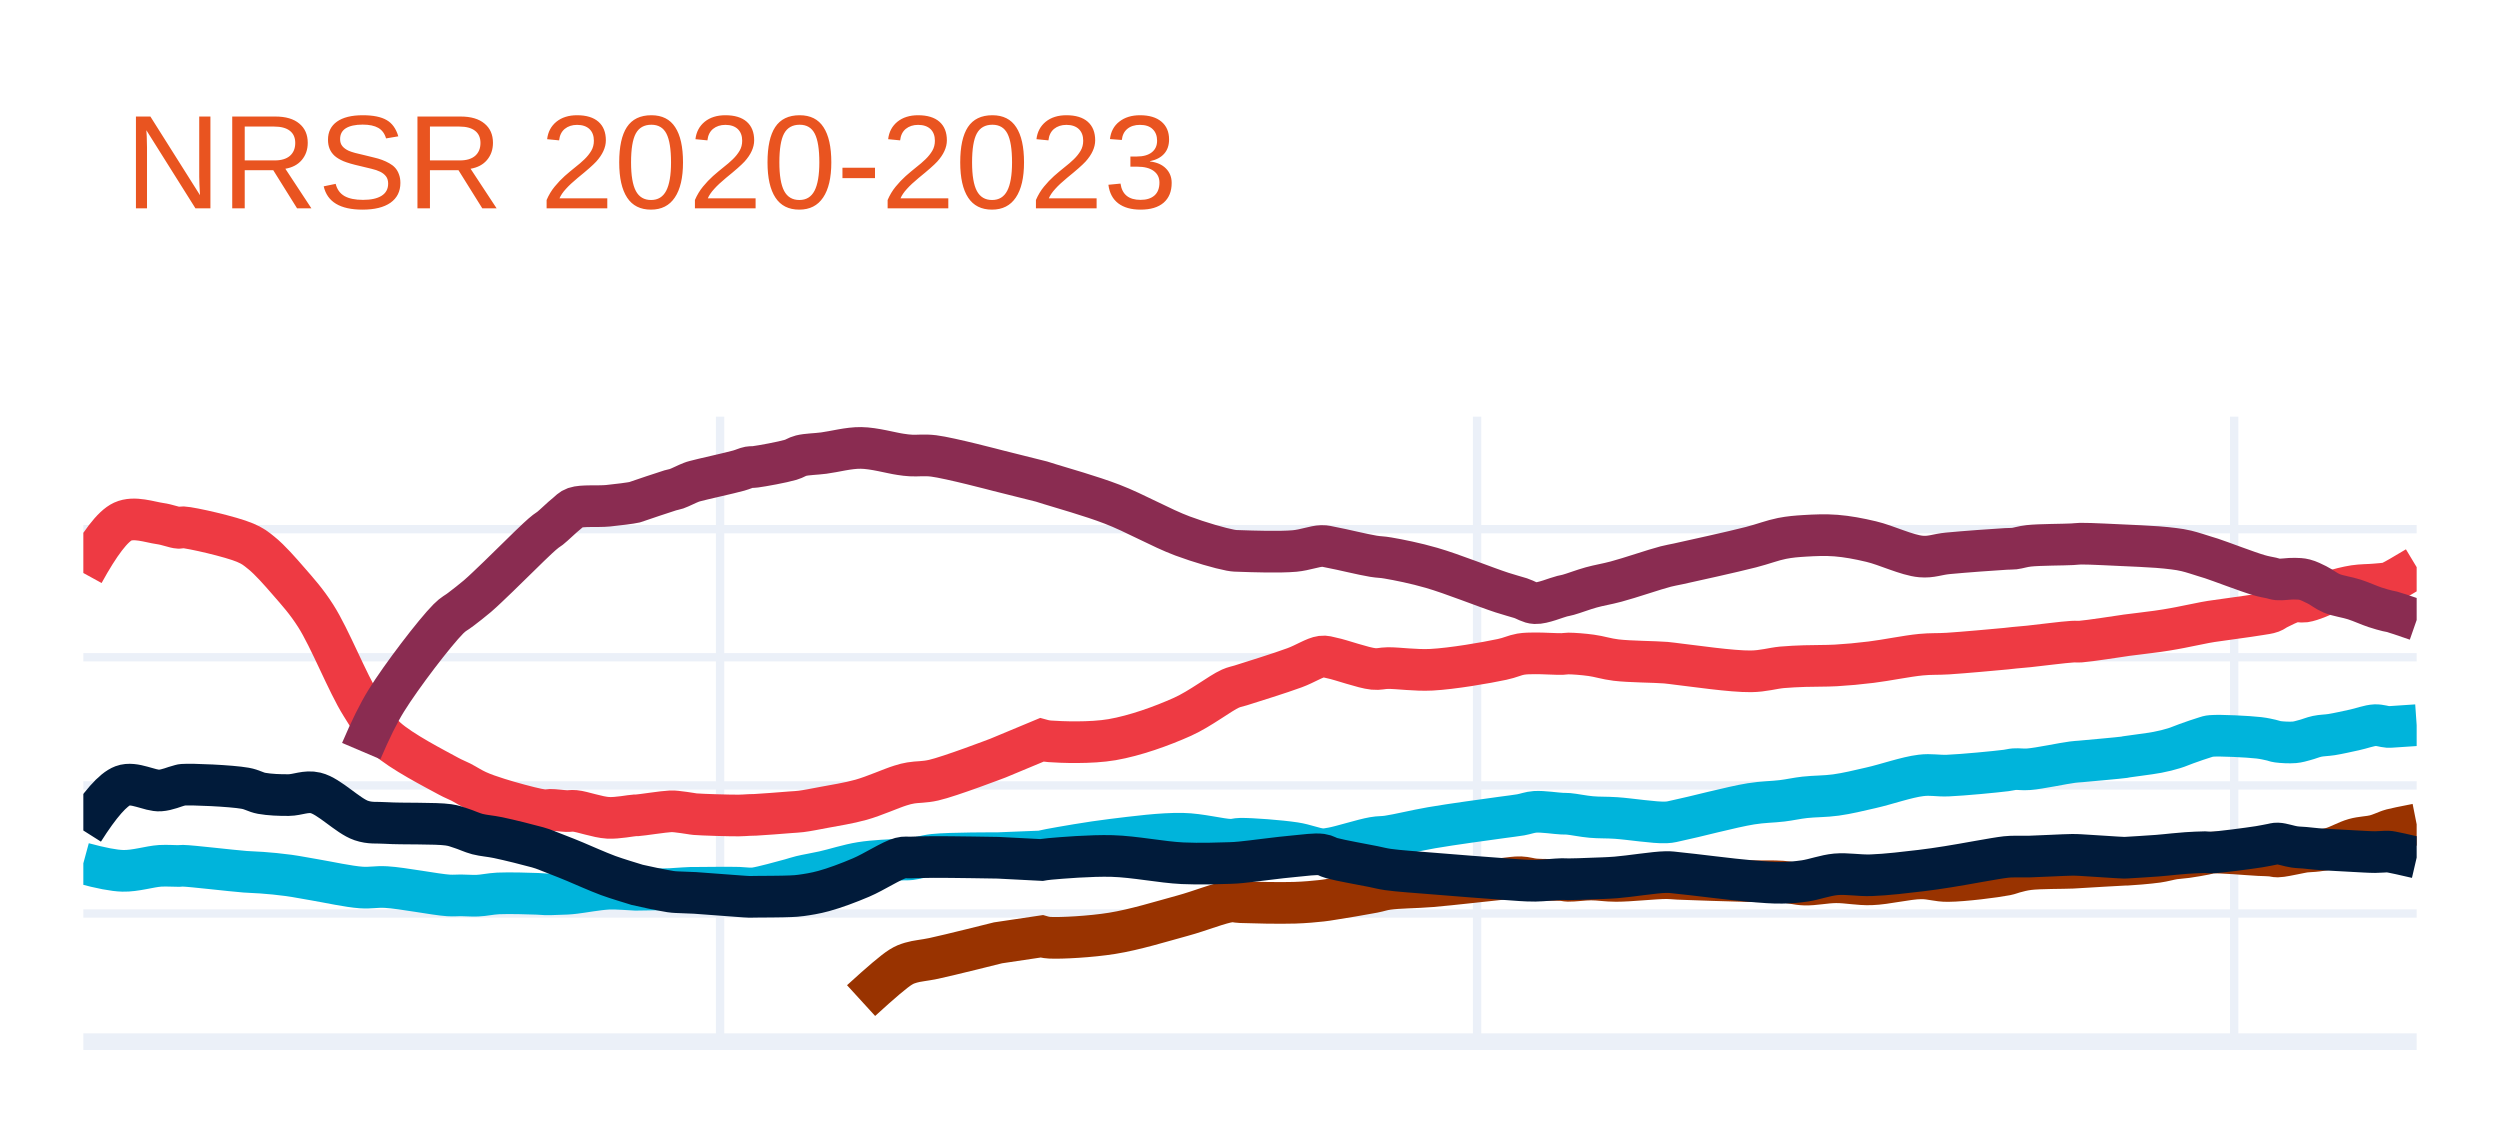
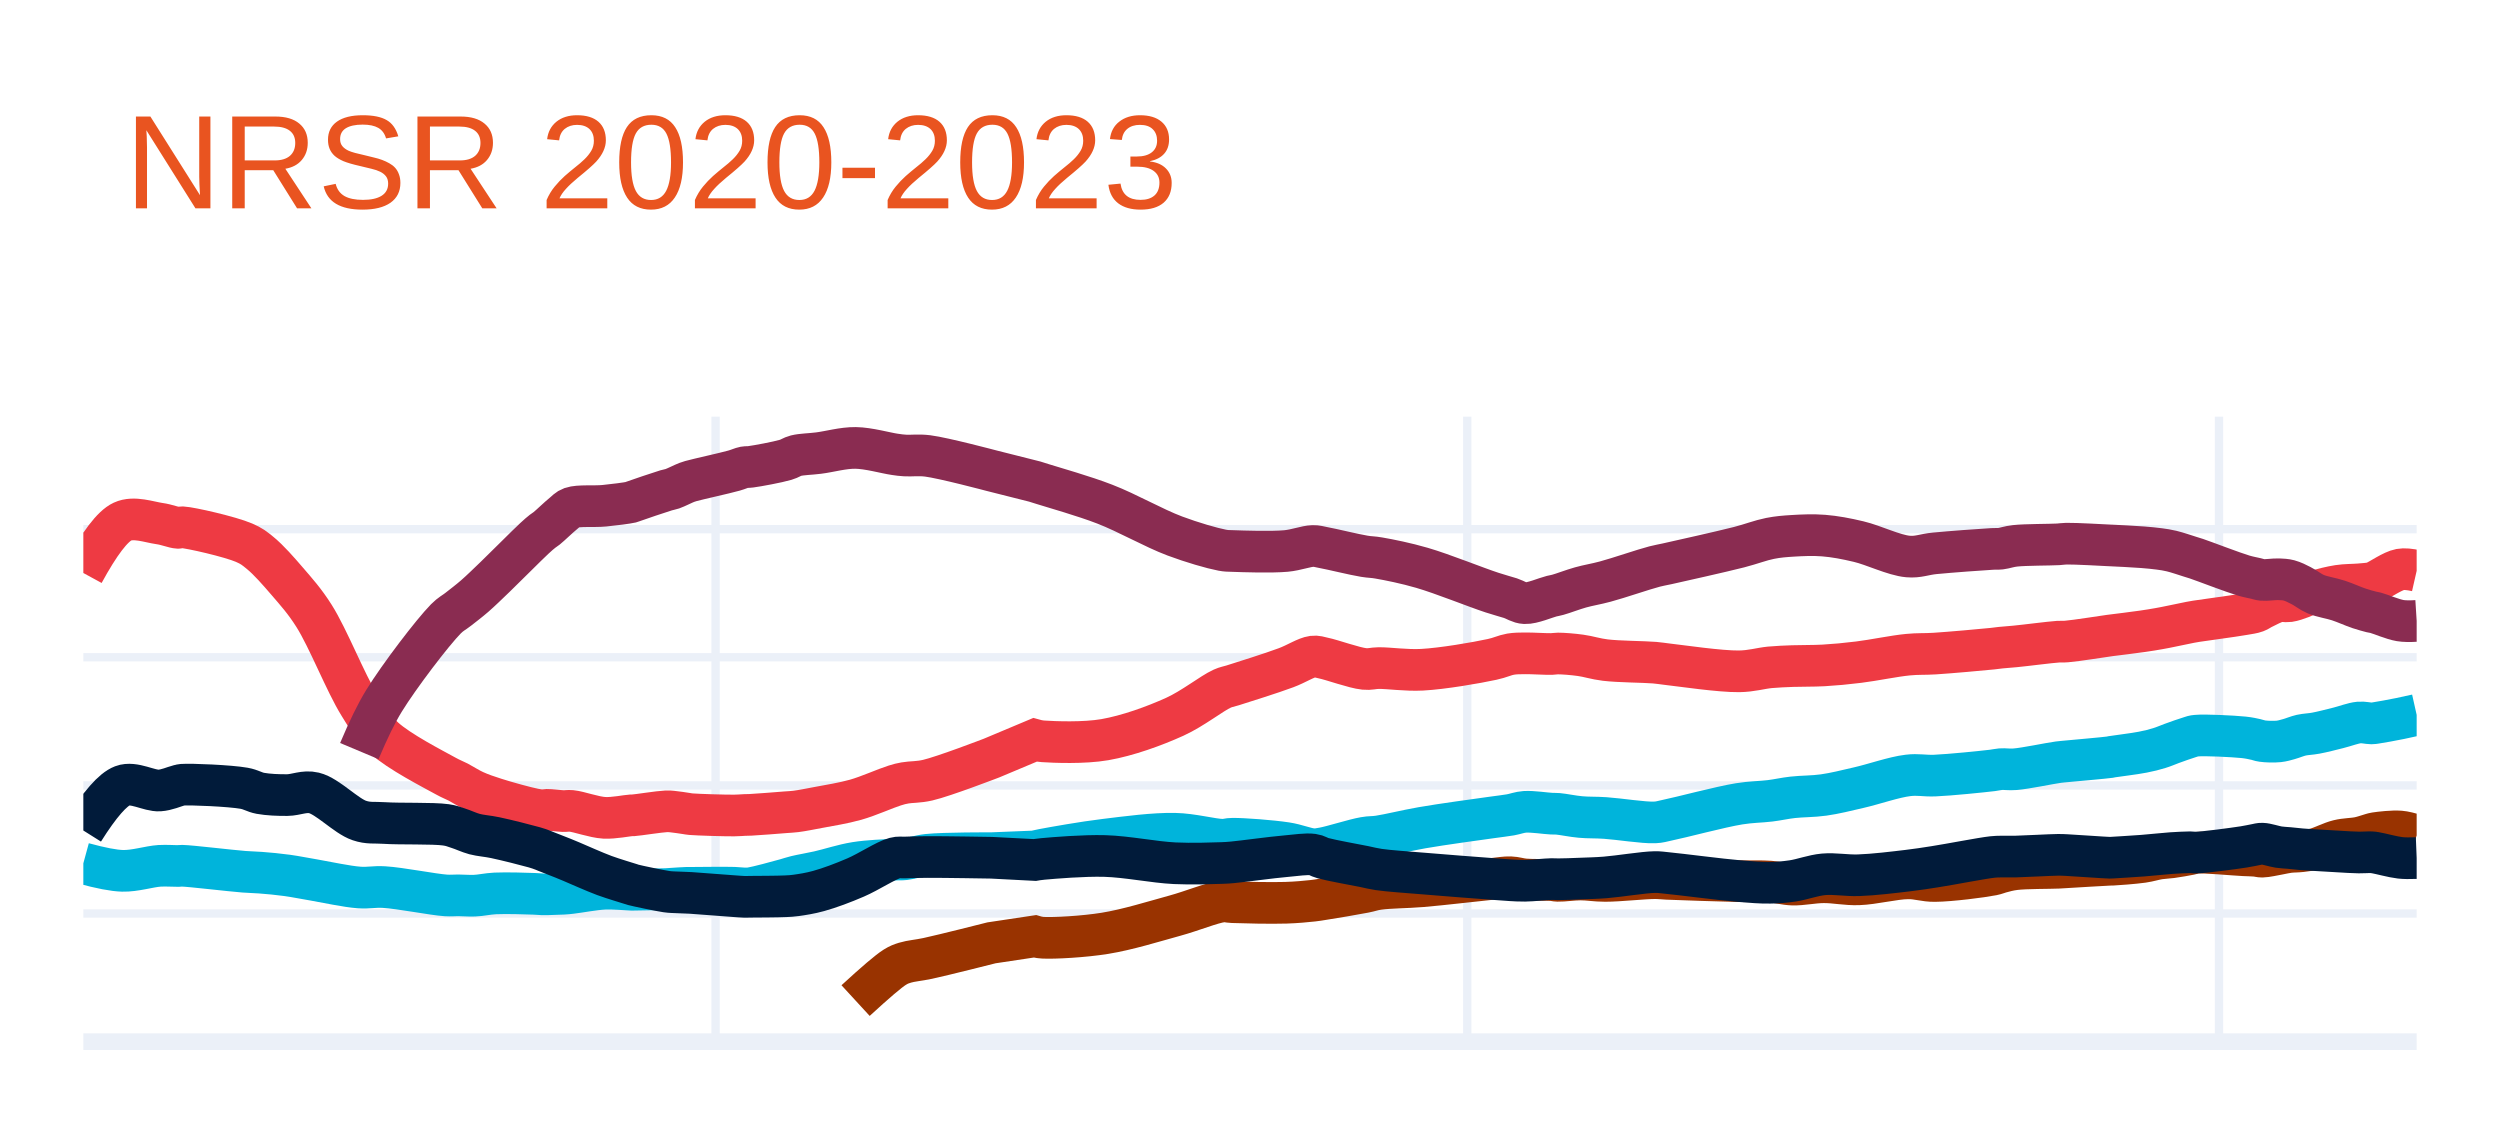
<svg xmlns="http://www.w3.org/2000/svg" class="main-svg" width="300" height="135" style="" viewBox="0 0 300 135">
  <rect x="0" y="0" width="300" height="135" style="fill: rgb(255, 255, 255); fill-opacity: 1;" />
-   <defs id="defs-389571">
+   <defs id="defs-5ba029">
    <g class="clips">
-       <clipPath id="clip389571xyplot" class="plotclip">
+       <clipPath id="clip5ba029xyplot" class="plotclip">
        <rect width="280" height="75" />
      </clipPath>
-       <clipPath class="axesclip" id="clip389571x">
+       <clipPath class="axesclip" id="clip5ba029x">
        <rect x="10" y="0" width="280" height="135" />
      </clipPath>
-       <clipPath class="axesclip" id="clip389571y">
+       <clipPath class="axesclip" id="clip5ba029y">
        <rect x="0" y="50" width="300" height="75" />
      </clipPath>
-       <clipPath class="axesclip" id="clip389571xy">
+       <clipPath class="axesclip" id="clip5ba029xy">
        <rect x="10" y="50" width="280" height="75" />
      </clipPath>
    </g>
    <g class="gradients" />
    <g class="patterns" />
  </defs>
  <g class="bglayer" />
  <g class="layer-below">
    <g class="imagelayer" />
    <g class="shapelayer" />
  </g>
  <g class="cartesianlayer">
    <g class="subplot xy">
      <g class="layer-subplot">
        <g class="shapelayer" />
        <g class="imagelayer" />
      </g>
      <g class="gridlayer">
        <g class="x">
-           <path class="xgrid crisp" transform="translate(86.41,0)" d="M0,50v75" style="stroke: rgb(235, 240, 248); stroke-opacity: 1; stroke-width: 1px;" />
-           <path class="xgrid crisp" transform="translate(177.25,0)" d="M0,50v75" style="stroke: rgb(235, 240, 248); stroke-opacity: 1; stroke-width: 1px;" />
-           <path class="xgrid crisp" transform="translate(268.1,0)" d="M0,50v75" style="stroke: rgb(235, 240, 248); stroke-opacity: 1; stroke-width: 1px;" />
+           <path class="xgrid crisp" transform="translate(85.87,0)" d="M0,50v75" style="stroke: rgb(235, 240, 248); stroke-opacity: 1; stroke-width: 1px;" />
+           <path class="xgrid crisp" transform="translate(176.07,0)" d="M0,50v75" style="stroke: rgb(235, 240, 248); stroke-opacity: 1; stroke-width: 1px;" />
+           <path class="xgrid crisp" transform="translate(266.28,0)" d="M0,50v75" style="stroke: rgb(235, 240, 248); stroke-opacity: 1; stroke-width: 1px;" />
        </g>
        <g class="y">
          <path class="ygrid crisp" transform="translate(0,109.62)" d="M10,0h280" style="stroke: rgb(235, 240, 248); stroke-opacity: 1; stroke-width: 1px;" />
          <path class="ygrid crisp" transform="translate(0,94.25)" d="M10,0h280" style="stroke: rgb(235, 240, 248); stroke-opacity: 1; stroke-width: 1px;" />
          <path class="ygrid crisp" transform="translate(0,78.87)" d="M10,0h280" style="stroke: rgb(235, 240, 248); stroke-opacity: 1; stroke-width: 1px;" />
          <path class="ygrid crisp" transform="translate(0,63.5)" d="M10,0h280" style="stroke: rgb(235, 240, 248); stroke-opacity: 1; stroke-width: 1px;" />
        </g>
      </g>
      <g class="zerolinelayer">
        <path class="yzl zl crisp" transform="translate(0,125)" d="M10,0h280" style="stroke: rgb(235, 240, 248); stroke-opacity: 1; stroke-width: 2px;" />
      </g>
      <path class="xlines-below" />
      <path class="ylines-below" />
      <g class="overlines-below" />
      <g class="xaxislayer-below" />
      <g class="yaxislayer-below" />
      <g class="overaxes-below" />
-       <g class="plot" transform="translate(10,50)" clip-path="url(#clip389571xyplot)">
+       <g class="plot" transform="translate(10,50)" clip-path="url(#clip5ba029xyplot)">
        <g class="scatterlayer mlayer">
-           <g class="trace scatter trace917a0d" style="stroke-miterlimit: 2; opacity: 1;">
+           <g class="trace scatter trace3e0af5" style="stroke-miterlimit: 2; opacity: 1;">
            <g class="fills" />
            <g class="errorbars" />
            <g class="lines">
-               <path class="js-line" d="M0,18.76Q2.93,13.42 4.73,12.59C6.1,11.96 7.98,12.66 9.21,12.83C10.09,12.95 10.97,13.32 11.45,13.34C11.68,13.35 11.69,13.26 11.95,13.27C12.97,13.32 17.75,14.41 19.41,15.12C20.33,15.51 20.69,15.8 21.4,16.38C22.4,17.19 23.59,18.55 24.64,19.76C25.75,21.04 26.75,22.13 27.88,23.9C29.59,26.57 31.69,31.95 33.35,34.59C34.41,36.29 34.97,37.29 36.34,38.54C38.16,40.2 42.25,42.28 43.8,43.13C44.48,43.5 44.77,43.58 45.3,43.85C45.92,44.17 46.58,44.61 47.29,44.93C48.06,45.28 48.81,45.53 49.78,45.84C51.1,46.26 53.52,46.92 54.51,47.11C54.96,47.2 55.23,47.23 55.5,47.23C55.69,47.23 55.78,47.18 56,47.18C56.44,47.17 57.44,47.31 57.99,47.33C58.38,47.34 58.55,47.27 58.99,47.31C59.88,47.39 61.71,48.07 62.97,48.14C64.1,48.2 65.73,47.86 66.2,47.84C66.33,47.83 66.32,47.85 66.45,47.84C66.98,47.81 69.64,47.39 70.44,47.36C70.78,47.35 70.88,47.36 71.18,47.39C71.64,47.43 72.52,47.57 72.92,47.63C73.14,47.66 73.16,47.68 73.42,47.7C74.24,47.77 77.51,47.87 78.65,47.86C79.21,47.86 79.53,47.81 79.89,47.8C80.17,47.79 80.29,47.8 80.64,47.78C81.48,47.74 83.88,47.55 84.87,47.47C85.41,47.43 85.62,47.43 86.12,47.37C86.86,47.28 87.83,47.08 88.85,46.89C90.16,46.64 91.83,46.39 93.33,45.97C94.9,45.53 96.98,44.59 98.06,44.26C98.6,44.09 98.81,44.04 99.31,43.95C100.04,43.82 100.92,43.88 102.04,43.62C103.98,43.18 109.76,40.97 109.76,40.97C109.76,40.97 109.76,40.97 109.76,40.97C109.76,40.97 114.99,38.79 114.99,38.79C114.99,38.79 114.99,38.79 114.99,38.79C114.99,38.79 115.49,38.93 115.98,38.96C117.31,39.06 120.91,39.2 123.45,38.76C126.22,38.28 129.42,37.13 131.91,36.01C134.06,35.04 136.41,33.19 137.64,32.64C138.19,32.4 138.31,32.43 138.88,32.25C140.19,31.83 143.57,30.79 145.35,30.13C146.63,29.66 147.75,28.9 148.59,28.79C149.09,28.73 149.28,28.85 149.83,28.96C150.94,29.18 153.57,30.15 154.81,30.27C155.53,30.34 155.81,30.18 156.55,30.17C157.83,30.16 159.83,30.47 161.78,30.37C164.27,30.24 168.33,29.54 170.24,29.13C171.24,28.92 171.77,28.62 172.48,28.5C173.09,28.4 173.55,28.41 174.22,28.4C175.13,28.39 176.76,28.5 177.46,28.48C177.79,28.47 177.88,28.42 178.2,28.42C178.82,28.42 180.01,28.51 180.94,28.64C181.92,28.77 182.76,29.07 183.93,29.21C185.57,29.41 188.57,29.41 189.9,29.52C190.57,29.58 190.69,29.62 191.4,29.7C193.1,29.89 197.81,30.59 200.11,30.56C201.61,30.54 202.69,30.19 203.84,30.08C204.82,29.99 205.6,29.97 206.58,29.93C207.73,29.89 209.03,29.92 210.31,29.85C211.68,29.77 213.01,29.65 214.54,29.46C216.36,29.24 218.83,28.72 220.52,28.56C221.76,28.44 222.47,28.51 223.75,28.43C225.63,28.31 229.44,27.96 230.72,27.84C231.2,27.79 231.34,27.77 231.72,27.73C232.22,27.68 232.72,27.64 233.46,27.57C234.73,27.44 237.62,27.06 238.68,27C239.14,26.97 239.22,27.02 239.68,26.99C240.74,26.91 244.28,26.36 244.91,26.27C245.05,26.25 245.03,26.25 245.16,26.23C245.67,26.16 247.84,25.91 248.89,25.76C249.66,25.65 250.27,25.55 250.88,25.44C251.41,25.35 251.82,25.26 252.37,25.15C253.04,25.02 254.06,24.8 254.61,24.7C254.93,24.64 254.99,24.63 255.36,24.57C256.37,24.41 259.79,23.97 261.08,23.75C261.74,23.64 262.18,23.6 262.58,23.45C262.88,23.34 263.01,23.19 263.32,23.04C263.82,22.8 264.72,22.31 265.32,22.19C265.77,22.1 266.13,22.25 266.56,22.19C267.04,22.12 267.54,21.93 268.05,21.74C268.62,21.53 269.14,21.2 269.8,20.98C270.6,20.71 271.64,20.45 272.53,20.31C273.37,20.18 274.3,20.2 275.02,20.13C275.58,20.08 276.16,20.05 276.52,19.96C276.73,19.91 276.78,19.89 277.01,19.78Q277.59,19.51 280,18.06" style="vector-effect: non-scaling-stroke; fill: none; stroke: rgb(238, 58, 67); stroke-opacity: 1; stroke-width: 5px; opacity: 1;" />
+               <path class="js-line" d="M0,18.76Q2.91,13.42 4.7,12.59C6.05,11.96 7.92,12.66 9.14,12.83C10.02,12.95 10.89,13.32 11.37,13.34C11.59,13.35 11.6,13.26 11.86,13.27C12.87,13.32 17.63,14.41 19.28,15.12C20.19,15.51 20.55,15.8 21.25,16.38C22.24,17.19 23.43,18.55 24.47,19.76C25.57,21.04 26.56,22.13 27.68,23.9C29.38,26.58 31.47,31.95 33.12,34.59C34.18,36.29 34.72,37.29 36.08,38.54C37.89,40.2 41.96,42.28 43.5,43.13C44.17,43.5 44.45,43.58 44.98,43.85C45.59,44.17 46.24,44.61 46.95,44.93C47.72,45.28 48.46,45.53 49.43,45.84C50.74,46.26 53.13,46.92 54.12,47.11C54.57,47.2 54.84,47.23 55.11,47.23C55.3,47.23 55.38,47.18 55.6,47.18C56.04,47.17 57.03,47.31 57.58,47.33C57.97,47.34 58.13,47.27 58.57,47.31C59.45,47.39 61.27,48.07 62.52,48.14C63.64,48.2 65.28,47.86 65.74,47.84C65.87,47.83 65.85,47.85 65.98,47.84C66.5,47.81 69.14,47.39 69.94,47.36C70.28,47.35 70.38,47.36 70.68,47.39C71.14,47.43 72.01,47.57 72.41,47.63C72.62,47.66 72.65,47.68 72.9,47.7C73.71,47.77 76.95,47.87 78.09,47.86C78.65,47.86 78.97,47.81 79.33,47.8C79.61,47.79 79.72,47.8 80.07,47.78C80.9,47.74 83.28,47.55 84.27,47.47C84.81,47.43 85.02,47.43 85.51,47.37C86.24,47.28 87.21,47.08 88.23,46.89C89.53,46.64 91.18,46.39 92.67,45.97C94.23,45.53 96.3,44.59 97.37,44.26C97.91,44.09 98.11,44.04 98.61,43.95C99.34,43.82 100.2,43.88 101.32,43.62C103.24,43.18 108.98,40.97 108.98,40.97C108.98,40.97 108.98,40.97 108.98,40.97C108.98,40.97 114.17,38.79 114.17,38.79C114.17,38.79 114.17,38.79 114.17,38.79C114.17,38.79 114.67,38.93 115.16,38.96C116.48,39.05 120.06,39.2 122.58,38.76C125.33,38.28 128.51,37.13 130.98,36.01C133.12,35.04 135.43,33.19 136.66,32.64C137.2,32.4 137.33,32.43 137.9,32.25C139.21,31.83 142.56,30.79 144.32,30.13C145.59,29.66 146.71,28.9 147.54,28.79C148.04,28.73 148.23,28.85 148.77,28.96C149.87,29.18 152.49,30.15 153.72,30.27C154.44,30.34 154.72,30.18 155.45,30.17C156.72,30.16 158.71,30.47 160.64,30.37C163.11,30.24 167.15,29.54 169.04,29.13C170.03,28.92 170.56,28.62 171.26,28.5C171.87,28.4 172.32,28.41 172.99,28.4C173.9,28.39 175.5,28.5 176.2,28.48C176.54,28.47 176.62,28.42 176.95,28.42C177.57,28.42 178.74,28.51 179.66,28.64C180.63,28.77 181.46,29.07 182.63,29.21C184.26,29.41 187.24,29.41 188.56,29.52C189.22,29.58 189.34,29.62 190.04,29.7C191.73,29.89 196.41,30.59 198.69,30.56C200.19,30.54 201.26,30.19 202.4,30.08C203.38,29.99 204.14,29.97 205.12,29.93C206.26,29.89 207.56,29.92 208.83,29.85C210.19,29.77 211.51,29.65 213.03,29.46C214.84,29.24 217.28,28.72 218.96,28.56C220.19,28.44 220.9,28.51 222.17,28.43C224.04,28.31 227.82,27.97 229.09,27.84C229.57,27.79 229.7,27.76 230.08,27.72C230.58,27.67 231.08,27.64 231.81,27.57C233.08,27.45 235.95,27.07 237,27C237.46,26.97 237.53,27.02 237.99,26.98C239.04,26.9 242.57,26.34 243.18,26.26C243.31,26.24 243.29,26.25 243.42,26.23C243.92,26.17 246.09,25.9 247.13,25.75C247.89,25.64 248.5,25.54 249.11,25.43C249.64,25.34 250.05,25.25 250.59,25.14C251.26,25.01 252.28,24.78 252.82,24.68C253.13,24.62 253.2,24.61 253.56,24.55C254.56,24.39 257.96,23.95 259.24,23.72C259.9,23.6 260.32,23.56 260.72,23.41C261.02,23.3 261.16,23.16 261.47,23.01C261.97,22.77 262.85,22.28 263.44,22.16C263.89,22.07 264.25,22.21 264.68,22.15C265.16,22.08 265.65,21.9 266.16,21.71C266.72,21.5 267.24,21.17 267.89,20.95C268.68,20.68 269.72,20.43 270.61,20.29C271.45,20.16 272.36,20.18 273.08,20.12C273.64,20.07 274.2,20.04 274.56,19.96C274.77,19.91 274.83,19.89 275.06,19.79C275.64,19.55 277.11,18.51 278.02,18.34Q278.73,18.21 280,18.5" style="vector-effect: non-scaling-stroke; fill: none; stroke: rgb(238, 58, 67); stroke-opacity: 1; stroke-width: 5px; opacity: 1;" />
            </g>
            <g class="points" />
            <g class="text" />
          </g>
-           <g class="trace scatter trace5d8693" style="stroke-miterlimit: 2; opacity: 1;">
+           <g class="trace scatter traceae93d0" style="stroke-miterlimit: 2; opacity: 1;">
            <g class="fills" />
            <g class="errorbars" />
            <g class="lines">
-               <path class="js-line" d="M33.35,40.13Q34.99,36.28 36.34,34.1C38.17,31.14 42.18,25.9 43.8,24.27C44.43,23.63 44.77,23.54 45.3,23.12C45.92,22.64 46.6,22.13 47.29,21.54C48.09,20.85 48.82,20.12 49.78,19.21C51.11,17.94 53.51,15.53 54.51,14.61C54.95,14.2 55.22,13.97 55.5,13.75C55.69,13.6 55.78,13.57 56,13.4C56.45,13.05 57.43,12.08 57.99,11.64C58.37,11.34 58.51,11.1 58.99,10.93C59.85,10.63 61.71,10.81 62.97,10.69C64.1,10.58 65.73,10.37 66.2,10.26C66.33,10.23 66.32,10.22 66.45,10.17C66.98,9.99 69.64,9.08 70.44,8.84C70.78,8.74 70.89,8.75 71.18,8.65C71.64,8.49 72.51,8.04 72.92,7.89C73.13,7.81 73.16,7.8 73.42,7.73C74.24,7.5 77.51,6.79 78.65,6.47C79.21,6.31 79.52,6.14 79.89,6.07C80.17,6.02 80.29,6.07 80.64,6.02C81.48,5.91 83.89,5.47 84.87,5.18C85.42,5.02 85.61,4.81 86.12,4.68C86.84,4.5 87.83,4.5 88.85,4.37C90.16,4.2 91.82,3.73 93.33,3.75C94.89,3.77 96.99,4.37 98.06,4.52C98.61,4.6 98.81,4.63 99.31,4.66C100.04,4.71 100.91,4.57 102.04,4.71C103.97,4.95 109.76,6.48 109.76,6.48C109.76,6.48 109.76,6.48 109.76,6.48C109.76,6.48 114.99,7.79 114.99,7.79C114.99,7.79 114.99,7.79 114.99,7.79C114.99,7.79 115.5,7.95 115.98,8.1C117.31,8.52 120.91,9.52 123.45,10.5C126.21,11.56 129.33,13.36 131.91,14.32C133.98,15.09 136.42,15.79 137.64,16.02C138.2,16.12 138.3,16.1 138.88,16.12C140.19,16.17 143.57,16.28 145.35,16.12C146.62,16 147.76,15.54 148.59,15.52C149.1,15.51 149.28,15.6 149.83,15.7C150.94,15.9 153.57,16.55 154.81,16.75C155.54,16.87 155.82,16.83 156.55,16.96C157.83,17.18 159.85,17.58 161.78,18.14C164.28,18.86 168.32,20.49 170.24,21.11C171.22,21.43 171.78,21.56 172.48,21.78C173.1,21.98 173.55,22.35 174.22,22.38C175.13,22.42 176.76,21.71 177.46,21.54C177.79,21.46 177.88,21.46 178.2,21.37C178.83,21.2 180,20.75 180.94,20.49C181.91,20.22 182.77,20.1 183.93,19.79C185.59,19.35 188.57,18.32 189.9,17.98C190.56,17.81 190.69,17.82 191.4,17.66C193.1,17.28 197.82,16.25 200.11,15.66C201.62,15.27 202.68,14.84 203.84,14.61C204.82,14.42 205.59,14.36 206.58,14.3C207.73,14.23 209.03,14.17 210.31,14.27C211.68,14.38 213.02,14.63 214.54,14.99C216.37,15.42 218.82,16.63 220.52,16.78C221.75,16.89 222.47,16.52 223.75,16.4C225.63,16.22 229.44,15.94 230.72,15.87C231.2,15.84 231.34,15.87 231.72,15.83C232.22,15.77 232.72,15.58 233.46,15.5C234.73,15.36 237.62,15.37 238.68,15.31C239.14,15.29 239.22,15.25 239.68,15.24C240.74,15.22 244.28,15.42 244.91,15.44C245.05,15.45 245.03,15.44 245.16,15.45C245.67,15.47 247.84,15.57 248.89,15.65C249.66,15.71 250.27,15.77 250.88,15.85C251.41,15.92 251.83,15.98 252.37,16.11C253.05,16.27 254.06,16.61 254.61,16.78C254.93,16.88 254.99,16.89 255.36,17.01C256.38,17.34 259.78,18.65 261.08,19.02C261.73,19.21 262.17,19.27 262.58,19.36C262.87,19.43 263.01,19.5 263.32,19.53C263.82,19.58 264.73,19.42 265.32,19.44C265.78,19.45 266.14,19.45 266.56,19.56C267.04,19.68 267.54,19.94 268.05,20.19C268.62,20.47 269.13,20.92 269.8,21.2C270.59,21.53 271.65,21.65 272.53,21.94C273.39,22.22 274.29,22.64 275.02,22.88C275.58,23.07 276.16,23.22 276.52,23.31C276.73,23.36 276.78,23.35 277.01,23.41Q277.59,23.56 280,24.4" style="vector-effect: non-scaling-stroke; fill: none; stroke: rgb(138, 44, 81); stroke-opacity: 1; stroke-width: 5px; opacity: 1;" />
+               <path class="js-line" d="M33.12,40.13Q34.74,36.28 36.08,34.1C37.9,31.14 41.9,25.9 43.5,24.27C44.13,23.64 44.45,23.54 44.98,23.12C45.59,22.64 46.27,22.13 46.95,21.54C47.74,20.85 48.48,20.12 49.43,19.21C50.75,17.94 53.13,15.53 54.12,14.61C54.56,14.2 54.83,13.97 55.11,13.75C55.3,13.6 55.39,13.57 55.6,13.4C56.05,13.04 57.02,12.09 57.58,11.64C57.96,11.34 58.1,11.1 58.57,10.93C59.42,10.63 61.27,10.81 62.52,10.69C63.65,10.58 65.28,10.37 65.74,10.26C65.87,10.23 65.85,10.22 65.98,10.17C66.5,9.98 69.14,9.08 69.94,8.84C70.28,8.74 70.39,8.75 70.68,8.65C71.14,8.49 72.01,8.04 72.41,7.89C72.62,7.81 72.65,7.8 72.9,7.73C73.71,7.5 76.96,6.79 78.09,6.47C78.65,6.31 78.97,6.14 79.33,6.07C79.6,6.02 79.72,6.07 80.07,6.02C80.9,5.91 83.29,5.47 84.27,5.18C84.82,5.02 85.01,4.81 85.51,4.68C86.23,4.5 87.21,4.5 88.23,4.37C89.53,4.21 91.17,3.73 92.67,3.75C94.22,3.77 96.31,4.37 97.37,4.52C97.91,4.6 98.12,4.63 98.61,4.66C99.34,4.71 100.2,4.57 101.32,4.71C103.23,4.95 108.98,6.48 108.98,6.48C108.98,6.48 108.98,6.48 108.98,6.48C108.98,6.48 114.17,7.79 114.17,7.79C114.17,7.79 114.17,7.79 114.17,7.79C114.17,7.79 114.68,7.95 115.16,8.1C116.48,8.52 120.06,9.52 122.58,10.5C125.32,11.56 128.42,13.36 130.98,14.32C133.03,15.09 135.45,15.79 136.66,16.02C137.22,16.12 137.33,16.1 137.9,16.12C139.21,16.17 142.55,16.28 144.32,16.12C145.58,16 146.72,15.54 147.54,15.52C148.05,15.51 148.22,15.6 148.77,15.7C149.87,15.9 152.49,16.55 153.72,16.75C154.44,16.87 154.72,16.83 155.45,16.96C156.72,17.18 158.72,17.58 160.64,18.14C163.12,18.86 167.13,20.49 169.04,21.11C170.01,21.43 170.57,21.56 171.26,21.78C171.87,21.98 172.32,22.35 172.99,22.38C173.89,22.42 175.5,21.71 176.2,21.54C176.54,21.46 176.63,21.46 176.95,21.37C177.58,21.2 178.73,20.75 179.66,20.49C180.62,20.22 181.48,20.1 182.63,19.79C184.27,19.35 187.24,18.32 188.56,17.98C189.21,17.81 189.34,17.82 190.04,17.66C191.73,17.28 196.41,16.24 198.69,15.66C200.19,15.27 201.25,14.84 202.4,14.61C203.37,14.42 204.14,14.36 205.12,14.3C206.26,14.23 207.56,14.17 208.83,14.27C210.19,14.38 211.52,14.63 213.03,14.99C214.85,15.42 217.27,16.63 218.96,16.78C220.18,16.89 220.9,16.52 222.17,16.4C224.04,16.22 227.82,15.94 229.09,15.87C229.57,15.84 229.71,15.88 230.08,15.84C230.58,15.78 231.07,15.58 231.81,15.5C233.07,15.36 235.95,15.38 237,15.32C237.46,15.29 237.53,15.25 237.99,15.24C239.04,15.22 242.57,15.42 243.18,15.45C243.31,15.46 243.29,15.45 243.42,15.46C243.92,15.48 246.09,15.59 247.13,15.67C247.89,15.73 248.5,15.79 249.11,15.87C249.64,15.94 250.05,16 250.59,16.13C251.26,16.29 252.28,16.64 252.82,16.81C253.13,16.91 253.2,16.92 253.56,17.04C254.57,17.38 257.95,18.69 259.24,19.07C259.89,19.26 260.31,19.32 260.72,19.42C261.01,19.49 261.16,19.56 261.47,19.59C261.97,19.64 262.86,19.49 263.44,19.51C263.9,19.53 264.26,19.54 264.68,19.65C265.16,19.78 265.66,20.03 266.16,20.29C266.72,20.57 267.23,21.02 267.89,21.3C268.68,21.63 269.73,21.77 270.61,22.06C271.46,22.34 272.36,22.76 273.08,23C273.63,23.18 274.2,23.34 274.56,23.43C274.77,23.48 274.83,23.47 275.06,23.53C275.64,23.68 277.12,24.32 278.02,24.47Q278.74,24.59 280,24.51" style="vector-effect: non-scaling-stroke; fill: none; stroke: rgb(138, 44, 81); stroke-opacity: 1; stroke-width: 5px; opacity: 1;" />
            </g>
            <g class="points" />
            <g class="text" />
          </g>
-           <g class="trace scatter traced45739" style="stroke-miterlimit: 2; opacity: 1;">
+           <g class="trace scatter trace029865" style="stroke-miterlimit: 2; opacity: 1;">
            <g class="fills" />
            <g class="errorbars" />
            <g class="lines">
-               <path class="js-line" d="M0,53.6Q3.17,54.46 4.73,54.5C6.24,54.54 7.97,53.98 9.21,53.9C10.08,53.85 10.97,53.93 11.45,53.92C11.68,53.91 11.69,53.89 11.95,53.89C12.97,53.91 17.72,54.48 19.41,54.61C20.28,54.68 20.66,54.66 21.4,54.72C22.35,54.79 23.56,54.9 24.64,55.05C25.72,55.2 26.66,55.4 27.88,55.6C29.47,55.87 31.8,56.39 33.35,56.5C34.49,56.58 35.12,56.38 36.34,56.45C38.27,56.56 42.26,57.35 43.8,57.45C44.49,57.49 44.76,57.44 45.3,57.44C45.92,57.44 46.59,57.51 47.29,57.48C48.07,57.45 48.82,57.26 49.78,57.21C51.1,57.15 53.52,57.22 54.51,57.26C54.96,57.28 55.23,57.31 55.5,57.32C55.69,57.33 55.78,57.32 56,57.32C56.44,57.31 57.44,57.28 57.99,57.25C58.38,57.23 58.55,57.21 58.99,57.16C59.88,57.06 61.71,56.71 62.97,56.65C64.1,56.6 65.73,56.76 66.2,56.77C66.33,56.77 66.32,56.77 66.45,56.77C66.98,56.76 69.64,56.73 70.44,56.69C70.79,56.67 70.88,56.66 71.18,56.64C71.64,56.61 72.52,56.55 72.92,56.54C73.14,56.53 73.17,56.54 73.42,56.54C74.24,56.54 77.51,56.49 78.65,56.53C79.21,56.55 79.53,56.61 79.89,56.61C80.17,56.61 80.29,56.63 80.64,56.58C81.48,56.46 83.88,55.8 84.87,55.53C85.41,55.38 85.62,55.29 86.12,55.17C86.85,54.99 87.83,54.84 88.85,54.61C90.16,54.32 91.81,53.77 93.33,53.53C94.88,53.28 96.99,53.21 98.06,53.15C98.61,53.12 98.82,53.17 99.31,53.11C100.05,53.03 100.89,52.7 102.04,52.57C103.95,52.36 109.76,52.38 109.76,52.38C109.76,52.38 109.76,52.38 109.76,52.38C109.76,52.38 114.99,52.17 114.99,52.17C114.99,52.17 114.99,52.17 114.99,52.17C114.99,52.17 115.49,52.04 115.98,51.95C117.31,51.7 120.88,51.07 123.45,50.76C126.18,50.43 129.37,50 131.91,50.05C134.01,50.09 136.43,50.75 137.64,50.77C138.2,50.78 138.3,50.66 138.88,50.65C140.19,50.64 143.57,50.89 145.35,51.16C146.62,51.35 147.76,51.85 148.59,51.9C149.1,51.93 149.28,51.87 149.83,51.78C150.94,51.59 153.57,50.74 154.81,50.53C155.53,50.4 155.82,50.47 156.55,50.36C157.83,50.17 159.82,49.67 161.78,49.33C164.26,48.9 168.32,48.36 170.24,48.09C171.23,47.95 171.78,47.9 172.48,47.78C173.1,47.67 173.55,47.47 174.22,47.42C175.13,47.36 176.76,47.61 177.46,47.64C177.79,47.66 177.88,47.63 178.2,47.66C178.83,47.71 180,47.96 180.94,48.04C181.91,48.13 182.76,48.08 183.93,48.16C185.58,48.27 188.57,48.75 189.9,48.69C190.57,48.66 190.7,48.57 191.4,48.43C193.11,48.09 197.8,46.83 200.11,46.46C201.6,46.22 202.69,46.24 203.84,46.1C204.83,45.98 205.59,45.79 206.58,45.68C207.73,45.55 209.03,45.58 210.31,45.4C211.68,45.21 213.01,44.88 214.54,44.53C216.36,44.12 218.82,43.25 220.52,43.05C221.75,42.9 222.47,43.12 223.75,43.07C225.63,42.99 229.45,42.62 230.72,42.46C231.21,42.4 231.34,42.33 231.72,42.3C232.22,42.26 232.73,42.37 233.46,42.31C234.74,42.21 237.62,41.59 238.68,41.46C239.14,41.4 239.22,41.41 239.68,41.37C240.74,41.27 244.29,40.96 244.91,40.87C245.05,40.85 245.03,40.84 245.16,40.82C245.67,40.73 247.84,40.48 248.89,40.28C249.66,40.13 250.27,39.98 250.88,39.79C251.42,39.63 251.82,39.43 252.37,39.24C253.04,39 254.06,38.64 254.61,38.48C254.92,38.39 254.99,38.34 255.36,38.31C256.37,38.22 259.79,38.39 261.08,38.54C261.74,38.62 262.17,38.73 262.58,38.82C262.87,38.88 263.01,38.97 263.32,39.01C263.82,39.08 264.74,39.13 265.32,39.08C265.79,39.04 266.13,38.92 266.56,38.81C267.04,38.69 267.53,38.47 268.05,38.36C268.61,38.24 269.15,38.25 269.8,38.15C270.61,38.02 271.64,37.78 272.53,37.59C273.38,37.41 274.29,37.05 275.02,37.02C275.58,37 276.16,37.21 276.52,37.23C276.73,37.24 276.78,37.23 277.01,37.22Q277.58,37.19 280,37.02" style="vector-effect: non-scaling-stroke; fill: none; stroke: rgb(0, 180, 219); stroke-opacity: 1; stroke-width: 5px; opacity: 1;" />
+               <path class="js-line" d="M0,53.6Q3.15,54.46 4.7,54.5C6.2,54.54 7.91,53.98 9.14,53.9C10.01,53.85 10.9,53.93 11.37,53.92C11.59,53.91 11.6,53.89 11.86,53.89C12.87,53.91 17.6,54.48 19.28,54.61C20.15,54.68 20.51,54.66 21.25,54.72C22.19,54.79 23.4,54.9 24.47,55.05C25.54,55.2 26.47,55.4 27.68,55.6C29.26,55.87 31.58,56.39 33.12,56.5C34.25,56.58 34.87,56.38 36.08,56.45C38,56.56 41.97,57.35 43.5,57.45C44.18,57.49 44.45,57.44 44.98,57.44C45.59,57.44 46.26,57.51 46.95,57.48C47.73,57.45 48.47,57.26 49.43,57.21C50.74,57.15 53.14,57.22 54.12,57.26C54.57,57.28 54.84,57.31 55.11,57.32C55.3,57.33 55.38,57.32 55.6,57.32C56.04,57.31 57.03,57.28 57.58,57.25C57.97,57.23 58.13,57.21 58.57,57.16C59.45,57.06 61.27,56.71 62.52,56.65C63.65,56.6 65.28,56.76 65.74,56.77C65.87,56.77 65.85,56.77 65.98,56.77C66.5,56.76 69.14,56.72 69.94,56.69C70.28,56.67 70.38,56.66 70.68,56.64C71.14,56.61 72.01,56.55 72.41,56.54C72.62,56.53 72.65,56.54 72.9,56.54C73.71,56.54 76.95,56.49 78.09,56.53C78.65,56.55 78.97,56.61 79.33,56.61C79.61,56.61 79.73,56.63 80.07,56.58C80.9,56.46 83.29,55.8 84.27,55.53C84.81,55.38 85.01,55.29 85.51,55.17C86.24,54.99 87.22,54.84 88.23,54.61C89.53,54.32 91.16,53.77 92.67,53.53C94.2,53.28 96.31,53.21 97.37,53.15C97.92,53.12 98.12,53.17 98.61,53.11C99.34,53.03 100.18,52.7 101.32,52.57C103.22,52.36 108.98,52.38 108.98,52.38C108.98,52.38 108.98,52.38 108.98,52.38C108.98,52.38 114.17,52.17 114.17,52.17C114.17,52.17 114.17,52.17 114.17,52.17C114.17,52.17 114.67,52.04 115.16,51.95C116.48,51.7 120.02,51.07 122.58,50.76C125.29,50.43 128.46,50 130.98,50.05C133.06,50.09 135.45,50.75 136.66,50.77C137.22,50.78 137.33,50.65 137.9,50.65C139.21,50.64 142.55,50.89 144.32,51.16C145.59,51.35 146.72,51.85 147.54,51.9C148.04,51.93 148.23,51.87 148.77,51.78C149.87,51.59 152.49,50.74 153.72,50.53C154.44,50.4 154.72,50.47 155.45,50.36C156.72,50.17 158.7,49.67 160.64,49.33C163.1,48.9 167.14,48.36 169.04,48.09C170.02,47.95 170.57,47.9 171.26,47.78C171.87,47.67 172.32,47.47 172.99,47.42C173.89,47.36 175.5,47.61 176.2,47.64C176.54,47.66 176.62,47.63 176.95,47.66C177.57,47.71 178.73,47.96 179.66,48.04C180.63,48.13 181.47,48.08 182.63,48.16C184.27,48.27 187.25,48.75 188.56,48.69C189.22,48.66 189.34,48.57 190.04,48.43C191.73,48.09 196.4,46.83 198.69,46.46C200.18,46.22 201.26,46.24 202.4,46.1C203.38,45.98 204.14,45.79 205.12,45.68C206.26,45.55 207.56,45.58 208.83,45.4C210.19,45.21 211.51,44.87 213.03,44.52C214.84,44.11 217.27,43.25 218.96,43.05C220.18,42.9 220.9,43.12 222.17,43.07C224.04,42.99 227.83,42.6 229.09,42.45C229.57,42.39 229.7,42.33 230.08,42.3C230.58,42.26 231.08,42.37 231.81,42.31C233.08,42.21 235.95,41.6 237,41.46C237.46,41.4 237.53,41.41 237.99,41.36C239.04,41.26 242.57,40.95 243.18,40.86C243.31,40.84 243.29,40.83 243.42,40.81C243.92,40.72 246.09,40.47 247.13,40.26C247.9,40.11 248.5,39.96 249.11,39.77C249.64,39.61 250.05,39.42 250.59,39.22C251.26,38.98 252.27,38.61 252.82,38.45C253.13,38.36 253.19,38.31 253.56,38.28C254.56,38.18 257.96,38.35 259.24,38.48C259.9,38.55 260.31,38.65 260.72,38.74C261.01,38.8 261.16,38.89 261.47,38.93C261.97,39 262.86,39.03 263.44,38.97C263.9,38.92 264.25,38.81 264.68,38.69C265.15,38.56 265.64,38.34 266.16,38.22C266.71,38.1 267.25,38.1 267.89,37.98C268.7,37.83 269.73,37.56 270.61,37.34C271.45,37.13 272.36,36.77 273.08,36.7C273.63,36.65 274.2,36.81 274.56,36.81C274.77,36.81 274.82,36.79 275.06,36.76C275.64,36.68 277.13,36.4 278.02,36.22Q278.75,36.07 280,35.79" style="vector-effect: non-scaling-stroke; fill: none; stroke: rgb(0, 180, 219); stroke-opacity: 1; stroke-width: 5px; opacity: 1;" />
            </g>
            <g class="points" />
            <g class="text" />
          </g>
-           <g class="trace scatter tracec97ce3" style="stroke-miterlimit: 2; opacity: 1;">
+           <g class="trace scatter trace7ca227" style="stroke-miterlimit: 2; opacity: 1;">
            <g class="fills" />
            <g class="errorbars" />
            <g class="lines">
-               <path class="js-line" d="M93.33,70.07Q96.95,66.76 98.06,66.07C98.58,65.75 98.8,65.68 99.31,65.52C100.03,65.3 100.9,65.25 102.04,65.01C103.96,64.6 109.76,63.14 109.76,63.14C109.76,63.14 109.76,63.14 109.76,63.14C109.76,63.14 114.99,62.36 114.99,62.36C114.99,62.36 114.99,62.36 114.99,62.36C114.99,62.36 115.49,62.51 115.98,62.53C117.31,62.6 120.9,62.41 123.45,62C126.2,61.56 129.37,60.57 131.91,59.88C134.01,59.31 136.42,58.32 137.64,58.18C138.2,58.12 138.3,58.24 138.88,58.26C140.19,58.31 143.56,58.39 145.35,58.33C146.62,58.29 147.77,58.18 148.59,58.09C149.1,58.03 149.28,58 149.83,57.91C150.94,57.74 153.58,57.3 154.81,57.06C155.54,56.92 155.81,56.78 156.55,56.68C157.82,56.5 159.83,56.51 161.78,56.35C164.26,56.14 168.32,55.66 170.24,55.47C171.23,55.37 171.78,55.25 172.48,55.27C173.1,55.29 173.55,55.47 174.22,55.53C175.13,55.61 176.76,55.56 177.46,55.61C177.79,55.63 177.87,55.69 178.2,55.7C178.82,55.72 180.01,55.54 180.94,55.54C181.91,55.54 182.76,55.71 183.93,55.71C185.58,55.71 188.57,55.38 189.9,55.38C190.57,55.38 190.69,55.43 191.4,55.46C193.1,55.53 197.81,55.69 200.11,55.74C201.61,55.77 202.69,55.71 203.84,55.79C204.83,55.86 205.59,56.12 206.58,56.15C207.73,56.18 209.03,55.88 210.31,55.87C211.68,55.86 213.01,56.17 214.54,56.12C216.36,56.06 218.83,55.42 220.52,55.4C221.76,55.39 222.47,55.73 223.75,55.72C225.63,55.71 229.45,55.22 230.72,54.97C231.21,54.87 231.34,54.78 231.72,54.68C232.22,54.55 232.72,54.4 233.46,54.31C234.73,54.15 237.62,54.18 238.68,54.13C239.14,54.11 239.22,54.1 239.68,54.07C240.74,54.01 244.28,53.79 244.91,53.77C245.05,53.77 245.03,53.78 245.16,53.77C245.67,53.75 247.84,53.58 248.89,53.43C249.66,53.32 250.26,53.13 250.88,53.03C251.41,52.95 251.82,52.95 252.37,52.87C253.04,52.78 254.06,52.6 254.61,52.49C254.93,52.43 254.99,52.35 255.36,52.32C256.37,52.23 259.79,52.55 261.08,52.61C261.74,52.64 262.17,52.64 262.58,52.68C262.87,52.71 263.01,52.78 263.32,52.78C263.82,52.77 264.73,52.56 265.32,52.45C265.78,52.37 266.13,52.27 266.56,52.21C267.03,52.15 267.54,52.16 268.05,52.09C268.61,52.02 269.16,51.95 269.8,51.77C270.62,51.54 271.63,50.94 272.53,50.69C273.37,50.45 274.3,50.45 275.02,50.26C275.59,50.11 276.16,49.84 276.52,49.71C276.73,49.64 276.78,49.61 277.01,49.55Q277.58,49.4 280,48.92" style="vector-effect: non-scaling-stroke; fill: none; stroke: rgb(153, 51, 0); stroke-opacity: 1; stroke-width: 5px; opacity: 1;" />
+               <path class="js-line" d="M92.67,70.07Q96.27,66.76 97.37,66.07C97.89,65.75 98.11,65.68 98.61,65.52C99.33,65.3 100.19,65.25 101.32,65.01C103.23,64.6 108.98,63.14 108.98,63.14C108.98,63.14 108.98,63.14 108.98,63.14C108.98,63.14 114.17,62.36 114.17,62.36C114.17,62.36 114.17,62.36 114.17,62.36C114.17,62.36 114.67,62.51 115.16,62.53C116.48,62.6 120.05,62.41 122.58,62C125.31,61.56 128.46,60.57 130.98,59.88C133.06,59.31 135.45,58.32 136.66,58.18C137.22,58.12 137.33,58.24 137.9,58.26C139.21,58.31 142.55,58.39 144.32,58.33C145.58,58.29 146.72,58.18 147.54,58.09C148.05,58.03 148.22,58 148.77,57.91C149.87,57.74 152.5,57.3 153.72,57.06C154.45,56.92 154.71,56.78 155.45,56.68C156.71,56.5 158.7,56.51 160.64,56.35C163.11,56.14 167.14,55.66 169.04,55.47C170.02,55.37 170.57,55.25 171.26,55.27C171.87,55.29 172.32,55.47 172.99,55.53C173.89,55.61 175.5,55.56 176.2,55.61C176.54,55.63 176.62,55.69 176.95,55.7C177.57,55.72 178.74,55.54 179.66,55.54C180.63,55.54 181.47,55.71 182.63,55.71C184.27,55.71 187.24,55.38 188.56,55.38C189.22,55.38 189.34,55.43 190.04,55.46C191.73,55.53 196.41,55.69 198.69,55.74C200.18,55.77 201.26,55.71 202.4,55.79C203.38,55.86 204.14,56.12 205.12,56.15C206.26,56.18 207.55,55.88 208.83,55.87C210.19,55.86 211.51,56.17 213.03,56.12C214.84,56.06 217.28,55.42 218.96,55.4C220.19,55.39 220.9,55.73 222.17,55.72C224.04,55.71 227.83,55.22 229.09,54.97C229.58,54.87 229.7,54.78 230.08,54.68C230.57,54.55 231.07,54.4 231.81,54.31C233.07,54.15 235.95,54.18 237,54.13C237.46,54.11 237.53,54.1 237.99,54.07C239.04,54.01 242.57,53.79 243.18,53.77C243.31,53.77 243.29,53.78 243.42,53.77C243.92,53.75 246.09,53.59 247.13,53.44C247.9,53.33 248.5,53.12 249.11,53.03C249.64,52.95 250.05,52.95 250.59,52.88C251.26,52.79 252.28,52.61 252.82,52.5C253.13,52.44 253.19,52.36 253.56,52.33C254.56,52.24 257.96,52.57 259.24,52.63C259.89,52.66 260.31,52.66 260.72,52.7C261.01,52.73 261.16,52.8 261.47,52.8C261.97,52.79 262.86,52.58 263.44,52.48C263.9,52.4 264.25,52.3 264.68,52.25C265.15,52.19 265.65,52.21 266.16,52.15C266.72,52.08 267.26,52.02 267.89,51.85C268.7,51.63 269.71,51.08 270.61,50.86C271.44,50.65 272.37,50.67 273.08,50.52C273.64,50.4 274.2,50.19 274.56,50.09C274.77,50.03 274.82,50.01 275.06,49.97C275.63,49.88 277.14,49.71 278.02,49.78Q278.75,49.84 280,50.25" style="vector-effect: non-scaling-stroke; fill: none; stroke: rgb(153, 51, 0); stroke-opacity: 1; stroke-width: 5px; opacity: 1;" />
            </g>
            <g class="points" />
            <g class="text" />
          </g>
-           <g class="trace scatter trace9974a2" style="stroke-miterlimit: 2; opacity: 1;">
+           <g class="trace scatter trace538d89" style="stroke-miterlimit: 2; opacity: 1;">
            <g class="fills" />
            <g class="errorbars" />
            <g class="lines">
-               <path class="js-line" d="M0,49.66Q2.98,44.95 4.73,44.29C6.12,43.77 7.98,44.94 9.21,44.86C10.09,44.8 10.97,44.39 11.45,44.28C11.68,44.23 11.68,44.19 11.95,44.17C12.97,44.09 17.73,44.29 19.41,44.59C20.3,44.75 20.65,45.06 21.4,45.2C22.34,45.37 23.56,45.42 24.64,45.41C25.72,45.4 26.71,44.87 27.88,45.15C29.52,45.54 31.75,47.92 33.35,48.46C34.45,48.83 35.12,48.68 36.34,48.76C38.27,48.88 42.27,48.76 43.8,48.98C44.5,49.08 44.77,49.21 45.3,49.38C45.92,49.57 46.58,49.9 47.29,50.09C48.07,50.29 48.82,50.32 49.78,50.52C51.11,50.8 53.52,51.4 54.51,51.68C54.97,51.81 55.23,51.91 55.5,52.01C55.7,52.08 55.78,52.12 56,52.21C56.44,52.39 57.44,52.77 57.99,52.99C58.38,53.15 58.55,53.22 58.99,53.4C59.88,53.77 61.7,54.59 62.97,55.06C64.09,55.47 65.73,55.95 66.2,56.1C66.33,56.14 66.32,56.14 66.45,56.18C66.98,56.32 69.64,56.87 70.44,56.99C70.78,57.04 70.88,57.04 71.18,57.06C71.64,57.09 72.52,57.11 72.92,57.13C73.14,57.14 73.17,57.14 73.42,57.15C74.24,57.2 77.51,57.46 78.65,57.54C79.21,57.58 79.53,57.61 79.89,57.62C80.17,57.63 80.29,57.61 80.64,57.61C81.48,57.6 83.88,57.6 84.87,57.55C85.41,57.52 85.63,57.52 86.12,57.45C86.86,57.35 87.84,57.2 88.85,56.92C90.17,56.56 91.83,55.94 93.33,55.3C94.9,54.63 96.97,53.26 98.06,52.97C98.59,52.83 98.81,52.92 99.31,52.9C100.04,52.87 100.9,52.85 102.04,52.84C103.96,52.83 109.76,52.93 109.76,52.93C109.76,52.93 109.76,52.93 109.76,52.93C109.76,52.93 114.99,53.2 114.99,53.2C114.99,53.2 114.99,53.2 114.99,53.2C114.99,53.2 115.49,53.11 115.98,53.07C117.31,52.95 120.89,52.65 123.45,52.72C126.19,52.8 129.36,53.47 131.91,53.59C134,53.69 136.43,53.6 137.64,53.56C138.2,53.54 138.31,53.53 138.88,53.48C140.19,53.36 143.56,52.89 145.35,52.74C146.61,52.63 147.77,52.44 148.59,52.55C149.11,52.62 149.27,52.83 149.83,52.98C150.93,53.28 153.58,53.74 154.81,53.99C155.54,54.14 155.81,54.23 156.55,54.34C157.82,54.52 159.83,54.65 161.78,54.81C164.26,55.02 168.32,55.33 170.24,55.47C171.23,55.54 171.78,55.59 172.48,55.63C173.1,55.66 173.55,55.7 174.22,55.69C175.13,55.68 176.76,55.5 177.46,55.49C177.79,55.48 177.88,55.51 178.2,55.51C178.82,55.51 180.01,55.47 180.94,55.43C181.92,55.39 182.76,55.38 183.93,55.29C185.58,55.16 188.57,54.67 189.9,54.65C190.57,54.64 190.69,54.69 191.4,54.76C193.1,54.92 197.81,55.54 200.11,55.73C201.61,55.85 202.69,55.95 203.84,55.93C204.82,55.92 205.6,55.85 206.58,55.71C207.73,55.54 209.02,55.04 210.31,54.92C211.67,54.8 213.01,55.08 214.54,55.03C216.36,54.97 218.83,54.67 220.52,54.47C221.76,54.32 222.47,54.21 223.75,54.01C225.63,53.72 229.44,52.98 230.72,52.84C231.2,52.79 231.34,52.8 231.72,52.79C232.22,52.78 232.72,52.8 233.46,52.79C234.73,52.76 237.62,52.59 238.68,52.58C239.14,52.58 239.22,52.59 239.68,52.61C240.74,52.66 244.28,52.92 244.91,52.93C245.05,52.93 245.03,52.93 245.16,52.92C245.67,52.89 247.84,52.76 248.89,52.68C249.66,52.62 250.26,52.55 250.88,52.49C251.41,52.44 251.82,52.4 252.37,52.36C253.04,52.32 254.06,52.26 254.61,52.26C254.93,52.26 254.99,52.31 255.36,52.3C256.37,52.27 259.79,51.81 261.08,51.61C261.74,51.51 262.17,51.4 262.58,51.33C262.87,51.28 263.01,51.21 263.32,51.22C263.83,51.23 264.73,51.55 265.32,51.63C265.78,51.7 266.13,51.69 266.56,51.73C267.03,51.77 267.53,51.84 268.05,51.88C268.61,51.93 269.15,51.95 269.8,51.99C270.61,52.04 271.64,52.1 272.53,52.14C273.38,52.18 274.29,52.25 275.02,52.25C275.58,52.25 276.16,52.18 276.52,52.19C276.73,52.2 276.78,52.21 277.01,52.25Q277.59,52.35 280,52.91" style="vector-effect: non-scaling-stroke; fill: none; stroke: rgb(1, 27, 58); stroke-opacity: 1; stroke-width: 5px; opacity: 1;" />
+               <path class="js-line" d="M0,49.66Q2.96,44.95 4.7,44.29C6.07,43.77 7.92,44.94 9.14,44.86C10.02,44.8 10.89,44.4 11.37,44.28C11.59,44.23 11.6,44.19 11.86,44.17C12.87,44.09 17.61,44.29 19.28,44.59C20.16,44.75 20.5,45.06 21.25,45.2C22.18,45.37 23.4,45.42 24.47,45.41C25.54,45.4 26.52,44.87 27.68,45.15C29.31,45.54 31.53,47.93 33.12,48.46C34.21,48.83 34.87,48.68 36.08,48.76C37.99,48.89 41.98,48.76 43.5,48.98C44.19,49.08 44.46,49.21 44.98,49.38C45.59,49.57 46.25,49.9 46.95,50.09C47.72,50.29 48.48,50.32 49.43,50.52C50.75,50.8 53.14,51.4 54.12,51.68C54.58,51.81 54.84,51.91 55.11,52.01C55.3,52.08 55.38,52.12 55.6,52.21C56.04,52.39 57.03,52.77 57.58,52.99C57.97,53.15 58.13,53.22 58.57,53.4C59.45,53.77 61.26,54.59 62.52,55.06C63.64,55.47 65.28,55.95 65.74,56.1C65.87,56.14 65.85,56.15 65.98,56.18C66.5,56.32 69.14,56.87 69.94,56.99C70.28,57.04 70.38,57.04 70.68,57.06C71.14,57.09 72.01,57.11 72.41,57.13C72.62,57.14 72.65,57.14 72.9,57.15C73.71,57.2 76.95,57.46 78.09,57.54C78.65,57.58 78.97,57.61 79.33,57.62C79.61,57.63 79.72,57.61 80.07,57.61C80.9,57.6 83.28,57.6 84.27,57.55C84.81,57.52 85.02,57.52 85.51,57.45C86.24,57.35 87.23,57.2 88.23,56.92C89.54,56.56 91.19,55.94 92.67,55.3C94.23,54.63 96.29,53.26 97.37,52.97C97.9,52.83 98.12,52.92 98.61,52.9C99.34,52.87 100.19,52.85 101.32,52.84C103.22,52.83 108.98,52.93 108.98,52.93C108.98,52.93 108.98,52.93 108.98,52.93C108.98,52.93 114.17,53.2 114.17,53.2C114.17,53.2 114.17,53.2 114.17,53.2C114.17,53.2 114.68,53.11 115.16,53.07C116.48,52.95 120.03,52.65 122.58,52.72C125.3,52.8 128.45,53.47 130.98,53.59C133.05,53.69 135.45,53.6 136.66,53.56C137.22,53.54 137.33,53.53 137.9,53.48C139.21,53.36 142.54,52.89 144.32,52.74C145.57,52.63 146.73,52.44 147.54,52.55C148.06,52.62 148.22,52.83 148.77,52.98C149.86,53.28 152.49,53.74 153.72,53.99C154.44,54.14 154.72,54.23 155.45,54.34C156.71,54.52 158.7,54.65 160.64,54.81C163.1,55.02 167.14,55.33 169.04,55.47C170.02,55.54 170.57,55.59 171.26,55.63C171.87,55.66 172.33,55.7 172.99,55.69C173.9,55.68 175.5,55.5 176.2,55.49C176.54,55.48 176.62,55.51 176.95,55.51C177.57,55.51 178.74,55.47 179.66,55.43C180.63,55.39 181.47,55.38 182.63,55.29C184.27,55.16 187.24,54.67 188.56,54.65C189.22,54.64 189.34,54.7 190.04,54.76C191.73,54.92 196.41,55.54 198.69,55.73C200.18,55.85 201.26,55.95 202.4,55.93C203.38,55.92 204.15,55.85 205.12,55.71C206.27,55.54 207.55,55.04 208.83,54.92C210.18,54.8 211.51,55.08 213.03,55.03C214.84,54.97 217.29,54.67 218.96,54.47C220.19,54.32 220.9,54.21 222.17,54.01C224.04,53.72 227.82,52.98 229.09,52.84C229.57,52.79 229.7,52.8 230.08,52.79C230.58,52.78 231.08,52.8 231.81,52.79C233.08,52.76 235.95,52.59 237,52.58C237.46,52.58 237.53,52.59 237.99,52.61C239.04,52.66 242.57,52.92 243.18,52.93C243.31,52.93 243.29,52.93 243.42,52.92C243.92,52.89 246.09,52.76 247.13,52.68C247.89,52.62 248.5,52.55 249.11,52.5C249.64,52.45 250.05,52.41 250.59,52.37C251.26,52.33 252.28,52.27 252.82,52.27C253.13,52.27 253.2,52.32 253.56,52.31C254.57,52.28 257.96,51.83 259.24,51.63C259.9,51.53 260.31,51.42 260.72,51.35C261.01,51.3 261.16,51.23 261.47,51.24C261.97,51.25 262.86,51.56 263.44,51.65C263.9,51.72 264.25,51.72 264.68,51.76C265.15,51.8 265.65,51.87 266.16,51.91C266.71,51.96 267.25,51.98 267.89,52.02C268.69,52.07 269.73,52.13 270.61,52.18C271.45,52.23 272.36,52.29 273.08,52.3C273.64,52.31 274.2,52.25 274.56,52.27C274.77,52.28 274.82,52.29 275.06,52.33C275.64,52.42 277.13,52.84 278.02,52.94Q278.74,53.02 280,52.97" style="vector-effect: non-scaling-stroke; fill: none; stroke: rgb(1, 27, 58); stroke-opacity: 1; stroke-width: 5px; opacity: 1;" />
            </g>
            <g class="points" />
            <g class="text" />
          </g>
        </g>
      </g>
      <g class="overplot" />
      <path class="xlines-above crisp" d="M0,0" style="fill: none;" />
      <path class="ylines-above crisp" d="M0,0" style="fill: none;" />
      <g class="overlines-above" />
      <g class="xaxislayer-above" />
      <g class="yaxislayer-above" />
      <g class="overaxes-above" />
    </g>
  </g>
  <g class="polarlayer" />
  <g class="smithlayer" />
  <g class="ternarylayer" />
  <g class="geolayer" />
  <g class="funnelarealayer" />
  <g class="pielayer" />
  <g class="iciclelayer" />
  <g class="treemaplayer" />
  <g class="sunburstlayer" />
  <g class="glimages" />
-   <defs id="topdefs-389571">
+   <defs id="topdefs-5ba029">
    <g class="clips" />
  </defs>
  <g class="layer-above">
    <g class="imagelayer" />
    <g class="shapelayer" />
  </g>
  <g class="infolayer">
    <g class="g-gtitle">
      <text class="gtitle" x="15" y="25" text-anchor="start" dy="0em" style="font-family: Ubuntu, verdana, arial, sans-serif; font-size: 16px; fill: rgb(233, 84, 32); opacity: 1; font-weight: normal; white-space: pre;">NRSR 2020-2023</text>
    </g>
    <g class="g-xtitle" />
    <g class="g-ytitle" />
  </g>
</svg>
